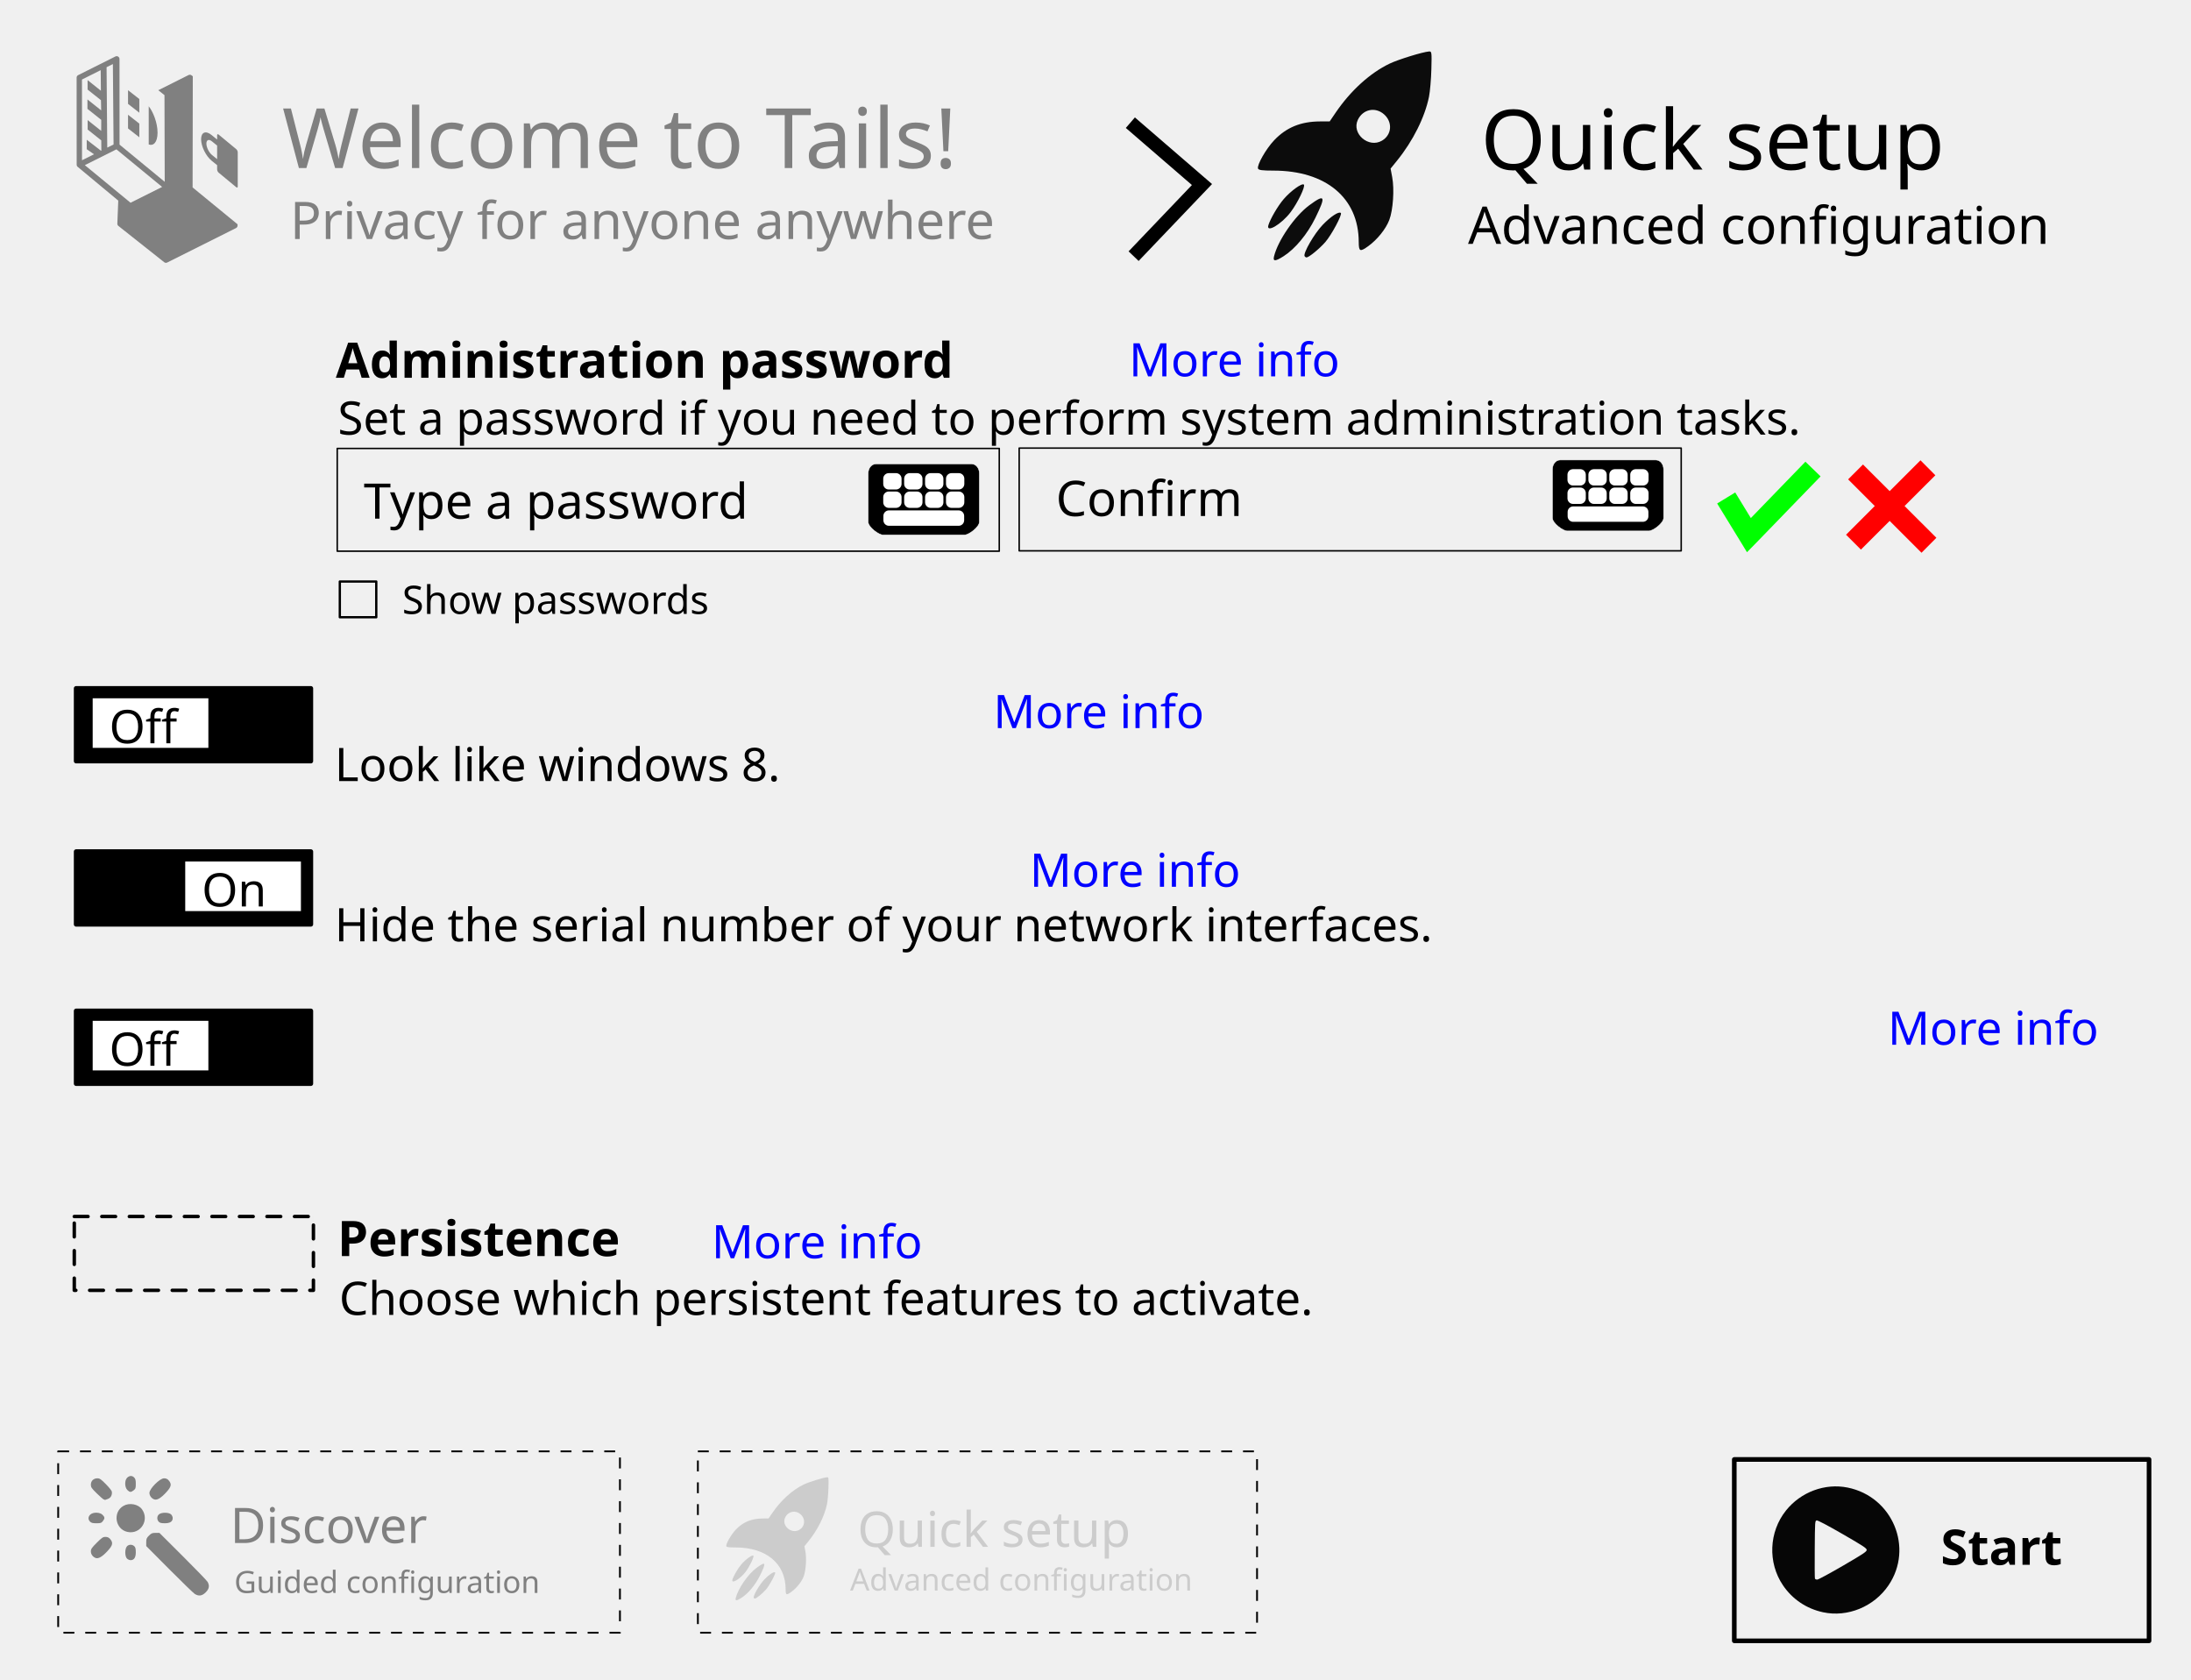
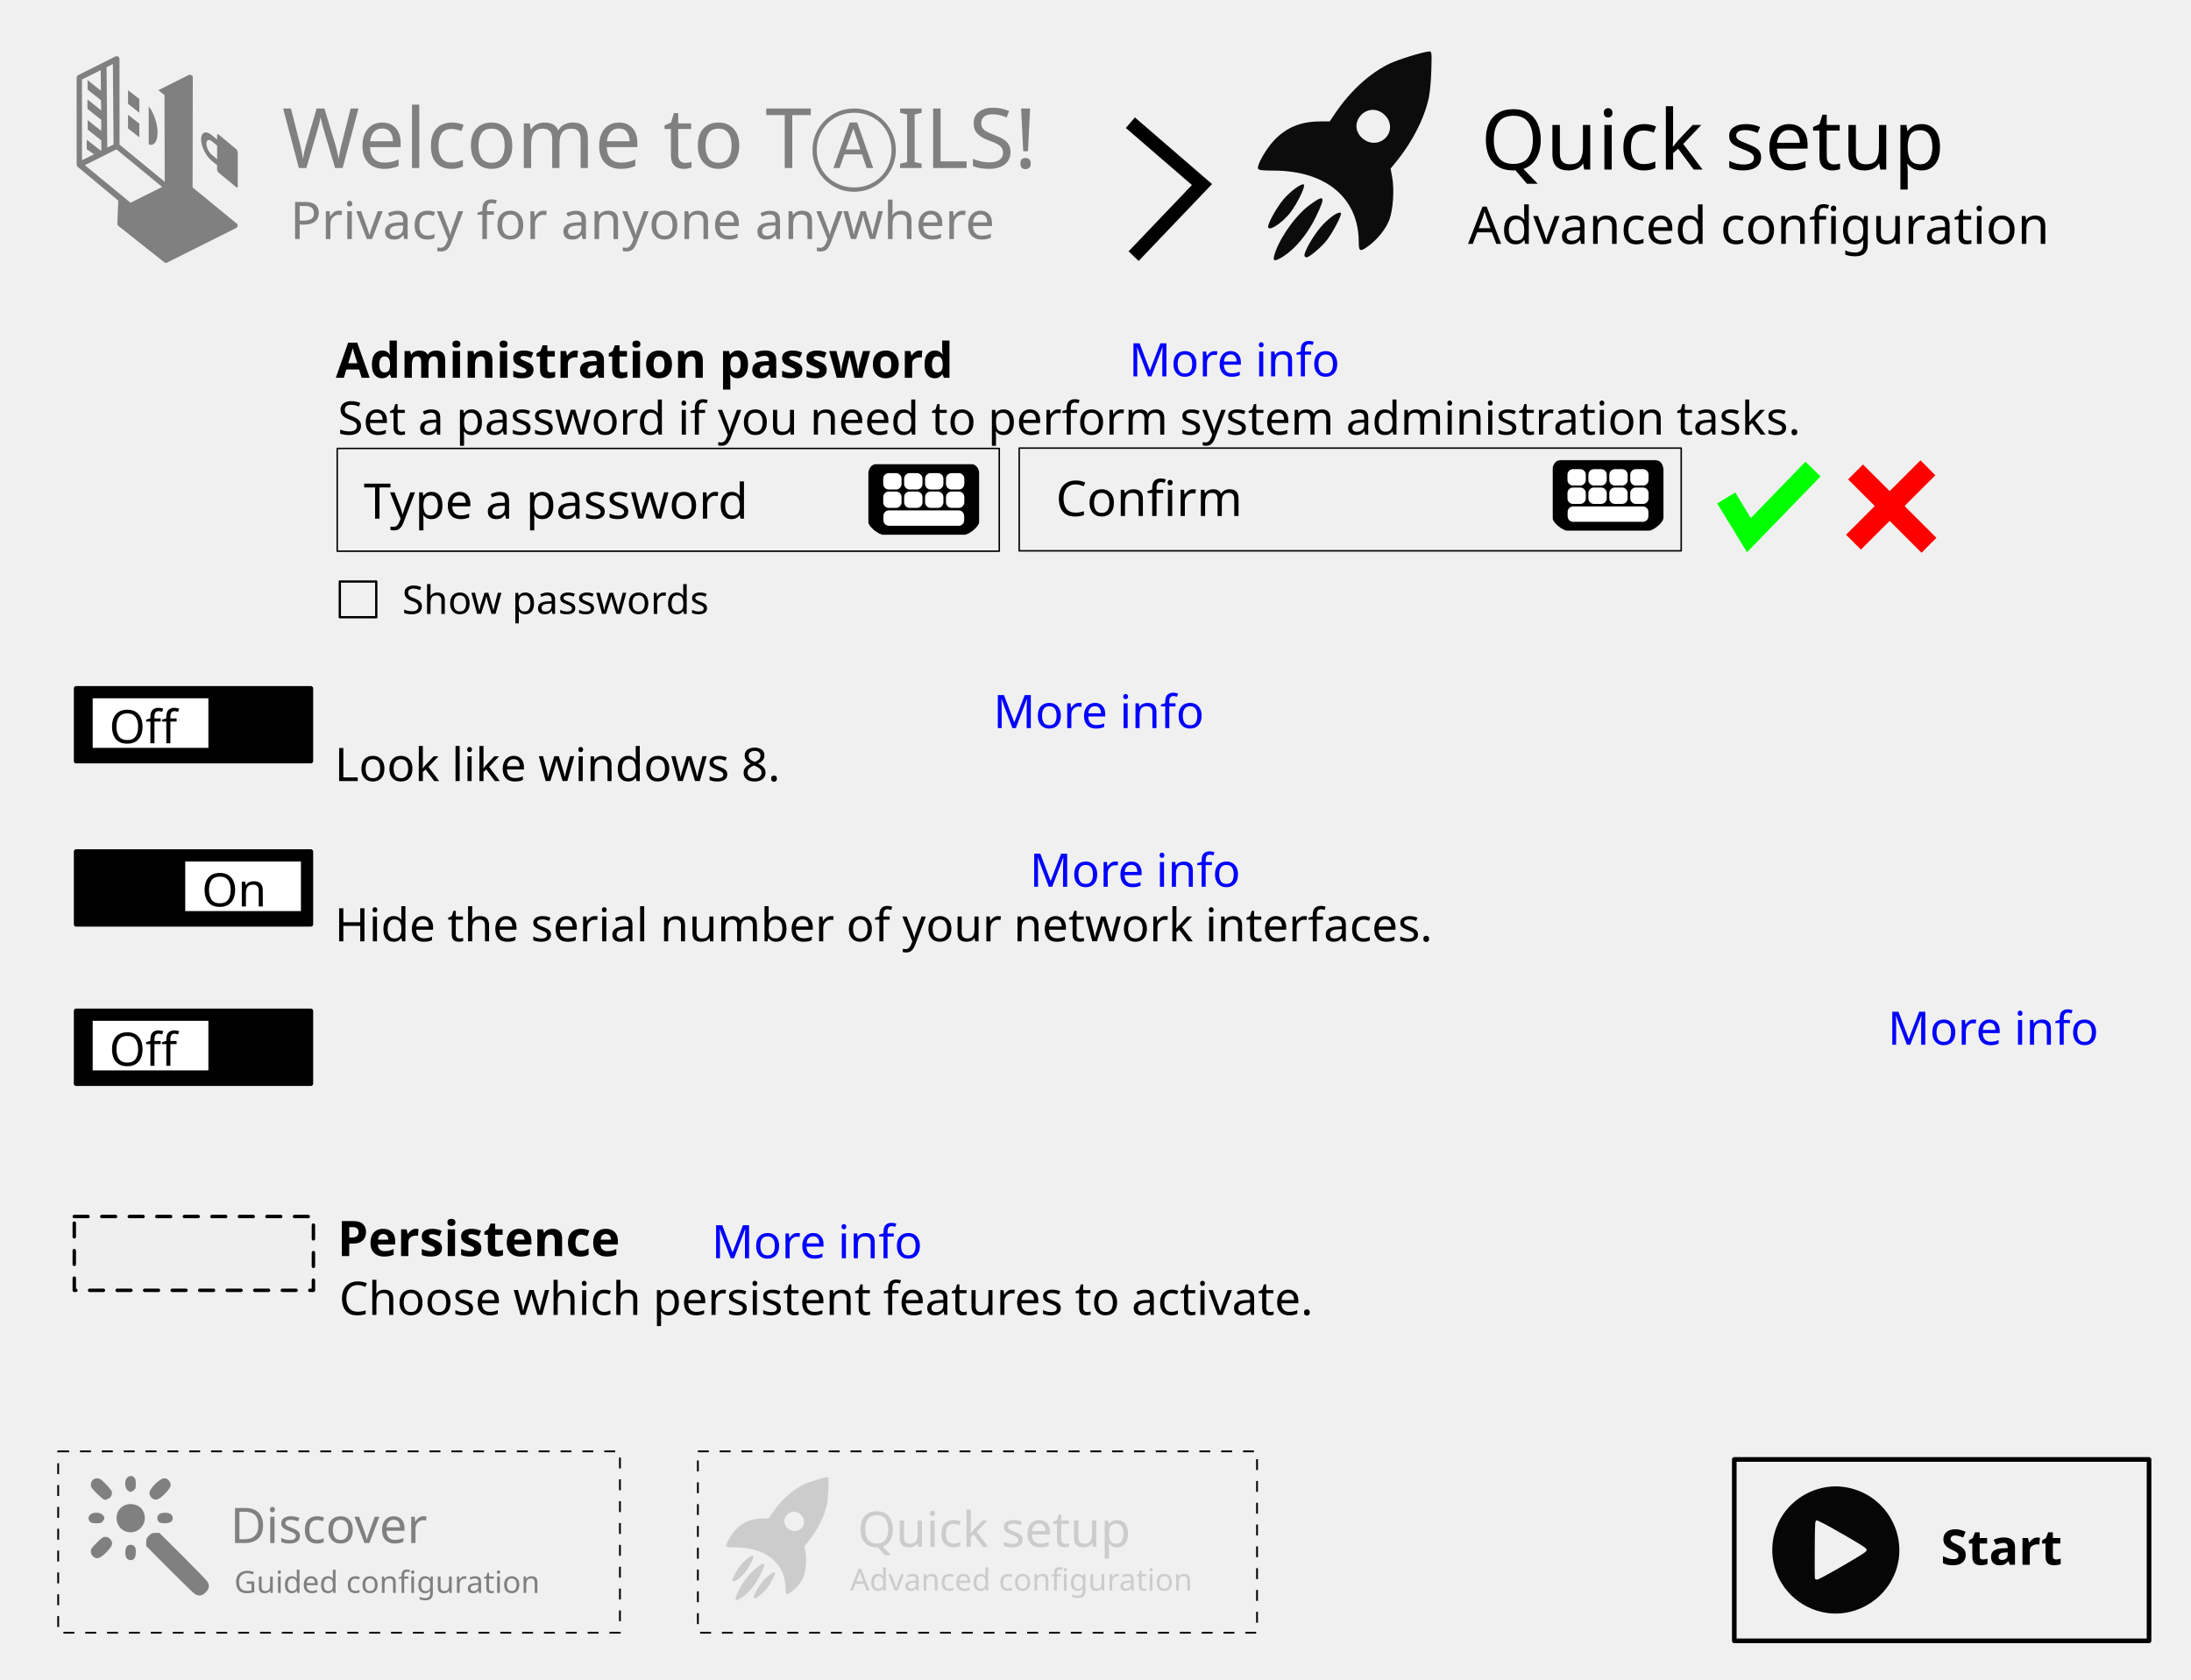
<svg xmlns="http://www.w3.org/2000/svg" version="1.2" width="473.452" height="363.02" id="svg2">
  <defs id="defs4" />
  <rect width="453.452" height="240.639" x="10" y="63.068" id="rect22803" style="fill:#f0f0f0;fill-opacity:1;stroke:none" />
  <flowRoot transform="translate(-18.04443,-38.71058)" id="flowRoot4207" xml:space="preserve" style="font-size:16px;font-style:normal;font-weight:normal;line-height:125%;letter-spacing:0px;word-spacing:0px;fill:#000000;fill-opacity:1;stroke:none;font-family:Sans">
    <flowRegion id="flowRegion4209">
      <rect width="738.571" height="75.714" x="-10" y="869.505" id="rect4211" />
    </flowRegion>
    <flowPara id="flowPara4213" />
  </flowRoot>
  <flowRoot transform="translate(-18.04443,-38.71058)" id="flowRoot5205" xml:space="preserve" style="font-size:10px;font-style:normal;font-weight:bold;line-height:125%;letter-spacing:0px;word-spacing:0px;fill:#000000;fill-opacity:1;stroke:none;font-family:Sans;-inkscape-font-specification:Sans Bold">
    <flowRegion id="flowRegion5207">
      <rect width="226.429" height="80" x="14.286" y="71.648" id="rect5209" />
    </flowRegion>
    <flowPara id="flowPara5211" />
  </flowRoot>
  <flowRoot transform="translate(-18.04443,-38.71058)" id="flowRoot5221" xml:space="preserve" style="font-size:10px;font-style:normal;font-weight:bold;line-height:125%;letter-spacing:0px;word-spacing:0px;fill:#000000;fill-opacity:1;stroke:none;font-family:Sans;-inkscape-font-specification:Sans Bold">
    <flowRegion id="flowRegion5223">
      <rect width="465" height="152.857" x="16.429" y="70.219" id="rect5225" />
    </flowRegion>
    <flowPara id="flowPara5227" />
  </flowRoot>
  <flowRoot transform="translate(-18.04443,-38.71058)" id="flowRoot5795" xml:space="preserve" style="font-size:10px;font-style:normal;font-weight:bold;line-height:125%;letter-spacing:0px;word-spacing:0px;fill:#000000;fill-opacity:1;stroke:none;font-family:Sans;-inkscape-font-specification:Sans Bold">
    <flowRegion id="flowRegion5797">
      <rect width="243.571" height="45.714" x="9.286" y="195.934" id="rect5799" />
    </flowRegion>
    <flowPara id="flowPara5801" />
  </flowRoot>
  <flowRoot transform="translate(-18.04443,-38.71058)" id="flowRoot5803" xml:space="preserve" style="font-size:10px;font-style:normal;font-weight:bold;line-height:125%;letter-spacing:0px;word-spacing:0px;fill:#000000;fill-opacity:1;stroke:none;font-family:Sans;-inkscape-font-specification:Sans Bold">
    <flowRegion id="flowRegion5805">
      <rect width="0" height="13.571" x="135" y="184.505" id="rect5807" />
    </flowRegion>
    <flowPara id="flowPara5809" />
  </flowRoot>
  <text x="72.567" y="81.637" id="text4203-4" xml:space="preserve" style="font-size:10.6px;font-style:normal;font-weight:bold;line-height:125%;letter-spacing:0px;word-spacing:0px;fill:#000000;fill-opacity:1;stroke:none;font-family:Sans;-inkscape-font-specification:Sans Bold">
    <tspan x="72.567" y="81.637" id="tspan4205-0">Administration password</tspan>
  </text>
  <flowRoot transform="matrix(0.6643311,0,0,0.6643311,47.52532,22.74638)" id="flowRoot3771-2" xml:space="preserve" style="font-size:16px;font-style:normal;font-variant:normal;font-weight:bold;font-stretch:normal;text-align:start;line-height:125%;letter-spacing:0px;word-spacing:0px;writing-mode:lr-tb;text-anchor:start;fill:#000000;fill-opacity:1;stroke:none;font-family:Sans;-inkscape-font-specification:Sans Bold">
    <flowRegion id="flowRegion3773-9">
      <rect width="726.264" height="85.807" x="35.355" y="289.697" id="rect3775-9" style="font-size:16px;font-style:normal;font-variant:normal;font-weight:bold;font-stretch:normal;text-align:start;line-height:125%;writing-mode:lr-tb;text-anchor:start;font-family:Sans;-inkscape-font-specification:Sans Bold" />
    </flowRegion>
    <flowPara id="flowPara3806-1">Specific Tor configuration</flowPara>
    <flowPara id="flowPara21825" />
  </flowRoot>
  <g transform="translate(-463.9595,84.1079)" id="g3106">
    <rect width="50.714" height="15.714" x="480.415" y="134.347" id="rect4544-2" style="fill:#000000;fill-opacity:1;stroke:#000000;stroke-width:1;stroke-linejoin:round;stroke-miterlimit:4;stroke-opacity:1;stroke-dasharray:none" />
    <rect width="25" height="10.714" x="483.987" y="136.49" id="rect4546-2" style="fill:#ffffff;fill-opacity:1;stroke:none" />
    <text x="487.558" y="146.205" id="text4548-9" xml:space="preserve" style="font-size:10px;font-style:normal;font-weight:normal;line-height:125%;letter-spacing:0px;word-spacing:0px;fill:#000000;fill-opacity:1;stroke:none;font-family:Sans">
      <tspan x="487.558" y="146.205" id="tspan4550-6">Off</tspan>
    </text>
  </g>
  <flowRoot transform="matrix(0.6643311,0,0,0.6643311,47.79758,-46.41117)" id="flowRoot3771-2-0" xml:space="preserve" style="font-size:16px;font-style:normal;font-variant:normal;font-weight:bold;font-stretch:normal;text-align:start;line-height:125%;letter-spacing:0px;word-spacing:0px;writing-mode:lr-tb;text-anchor:start;fill:#000000;fill-opacity:1;stroke:none;font-family:Sans;-inkscape-font-specification:Sans Bold">
    <flowRegion id="flowRegion3773-9-5">
      <rect width="332.202" height="21.148" x="35.355" y="289.697" id="rect3775-9-6" style="font-size:16px;font-style:normal;font-variant:normal;font-weight:bold;font-stretch:normal;text-align:start;line-height:125%;writing-mode:lr-tb;text-anchor:start;font-family:Sans;-inkscape-font-specification:Sans Bold" />
    </flowRegion>
    <flowPara id="flowPara3806-1-1">Windows camouflage</flowPara>
  </flowRoot>
  <g transform="translate(-18.3881,14.39362)" id="g3175">
    <rect width="50.714" height="15.714" x="34.844" y="169.633" id="rect4544-4" style="fill:#000000;fill-opacity:1;stroke:#000000;stroke-width:1;stroke-linejoin:round;stroke-miterlimit:4;stroke-opacity:1;stroke-dasharray:none" />
    <rect width="25" height="10.714" x="58.415" y="171.776" id="rect4546-64" style="fill:#ffffff;fill-opacity:1;stroke:none" />
    <text x="61.987" y="181.49" id="text4548-97" xml:space="preserve" style="font-size:10px;font-style:normal;font-weight:normal;line-height:125%;letter-spacing:0px;word-spacing:0px;fill:#000000;fill-opacity:1;stroke:none;font-family:Sans">
      <tspan x="61.987" y="181.49" id="tspan4550-4">On</tspan>
    </text>
  </g>
  <flowRoot transform="matrix(0.6643311,0,0,0.6643311,47.79758,-11.83974)" id="flowRoot3771-2-7" xml:space="preserve" style="font-size:16px;font-style:normal;font-variant:normal;font-weight:bold;font-stretch:normal;text-align:start;line-height:125%;letter-spacing:0px;word-spacing:0px;writing-mode:lr-tb;text-anchor:start;fill:#000000;fill-opacity:1;stroke:none;font-family:Sans;-inkscape-font-specification:Sans Bold">
    <flowRegion id="flowRegion3773-9-0">
      <rect width="332.202" height="21.148" x="35.355" y="289.697" id="rect3775-9-5" style="font-size:16px;font-style:normal;font-variant:normal;font-weight:bold;font-stretch:normal;text-align:start;line-height:125%;writing-mode:lr-tb;text-anchor:start;font-family:Sans;-inkscape-font-specification:Sans Bold" />
    </flowRegion>
    <flowPara id="flowPara3806-1-18">MAC address spoofing</flowPara>
  </flowRoot>
  <text x="243.956" y="81.327" id="text5723" xml:space="preserve" style="font-size:10px;font-style:normal;font-weight:normal;line-height:125%;letter-spacing:0px;word-spacing:0px;fill:#000000;fill-opacity:1;stroke:none;font-family:Sans;-inkscape-font-specification:Sans">
    <tspan x="243.956" y="81.327" id="tspan5725" style="fill:#0000ff">More info</tspan>
  </text>
  <text x="214.652" y="157.341" id="text5723-9" xml:space="preserve" style="font-size:10px;font-style:normal;font-weight:normal;line-height:125%;letter-spacing:0px;word-spacing:0px;fill:#000000;fill-opacity:1;stroke:none;font-family:Sans;-inkscape-font-specification:Sans">
    <tspan x="214.652" y="157.341" id="tspan5725-3" style="fill:#0000ff">More info</tspan>
  </text>
  <text x="222.51" y="191.627" id="text5723-0" xml:space="preserve" style="font-size:10px;font-style:normal;font-weight:normal;line-height:125%;letter-spacing:0px;word-spacing:0px;fill:#000000;fill-opacity:1;stroke:none;font-family:Sans;-inkscape-font-specification:Sans">
    <tspan x="222.51" y="191.627" id="tspan5725-1" style="fill:#0000ff">More info</tspan>
  </text>
  <text x="407.938" y="225.77" id="text5723-0-6" xml:space="preserve" style="font-size:10px;font-style:normal;font-weight:normal;line-height:125%;letter-spacing:0px;word-spacing:0px;fill:#000000;fill-opacity:1;stroke:none;font-family:Sans;-inkscape-font-specification:Sans">
    <tspan x="407.938" y="225.77" id="tspan5725-1-1" style="fill:#0000ff">More info</tspan>
  </text>
  <text x="72.923" y="271.428" id="text4203-4-3" xml:space="preserve" style="font-size:10.6px;font-style:normal;font-weight:bold;line-height:125%;letter-spacing:0px;word-spacing:0px;fill:#000000;fill-opacity:1;stroke:none;font-family:Sans;-inkscape-font-specification:Sans Bold">
    <tspan x="72.923" y="271.428" id="tspan4205-0-2">Persistence</tspan>
  </text>
  <text x="153.775" y="271.903" id="text5723-6" xml:space="preserve" style="font-size:10px;font-style:normal;font-weight:normal;line-height:125%;letter-spacing:0px;word-spacing:0px;fill:#000000;fill-opacity:1;stroke:none;font-family:Sans;-inkscape-font-specification:Sans">
    <tspan x="153.775" y="271.903" id="tspan5725-7" style="fill:#0000ff">More info</tspan>
  </text>
  <g transform="translate(-463.9595,14.40831)" id="g3106-0">
    <rect width="50.714" height="15.714" x="480.415" y="134.347" id="rect4544-2-5" style="fill:#000000;fill-opacity:1;stroke:#000000;stroke-width:1;stroke-linejoin:round;stroke-miterlimit:4;stroke-opacity:1;stroke-dasharray:none" />
    <rect width="25" height="10.714" x="483.987" y="136.49" id="rect4546-2-0" style="fill:#ffffff;fill-opacity:1;stroke:none" />
    <text x="487.558" y="146.205" id="text4548-9-49" xml:space="preserve" style="font-size:10px;font-style:normal;font-weight:normal;line-height:125%;letter-spacing:0px;word-spacing:0px;fill:#000000;fill-opacity:1;stroke:none;font-family:Sans">
      <tspan x="487.558" y="146.205" id="tspan4550-6-87">Off</tspan>
    </text>
  </g>
  <rect width="143.059" height="22.202" x="72.871" y="96.907" id="rect3779-4-3-6-2" style="fill:none;stroke:#000000;stroke-width:0.322;stroke-linejoin:round;stroke-miterlimit:4;stroke-opacity:1;stroke-dasharray:none" />
  <g transform="matrix(0.3885439,0,0,0.3885439,187.185,95.81489)" id="layer1-7-3">
    <path d="m 5.309,11.448 53.382,0 c 2.34,0 4.225,2.333 4.225,5.231 l 0,27.006 c 0,2.898 -5.884,7.231 -8.225,7.231 l -45.382,0 c -2.34,0 -8.225,-4.333 -8.225,-7.231 l 0,-27.006 c 0,-2.898 1.884,-5.231 4.225,-5.231 z" id="rect3600-8" style="fill:#000000;fill-opacity:1;fill-rule:nonzero;stroke:#ffffff;stroke-width:0.25;stroke-linecap:round;stroke-linejoin:round;stroke-miterlimit:4;stroke-opacity:1" />
    <g transform="translate(0.3636374,-0.3636359)" id="g3610-2" style="fill:#ffffff;fill-opacity:1;stroke:#ffffff;stroke-opacity:1">
      <g id="g3598-1" style="fill:#ffffff;fill-opacity:1;stroke:#ffffff;stroke-opacity:1">
        <rect width="8" height="6.909" rx="2" ry="2" x="10.182" y="18" id="rect3604-86" style="fill:#ffffff;fill-opacity:1;fill-rule:nonzero;stroke:#ffffff;stroke-width:2.195;stroke-linecap:round;stroke-linejoin:round;stroke-miterlimit:4;stroke-opacity:1;stroke-dasharray:none" />
        <rect width="8" height="6.909" rx="2" ry="2" x="21.818" y="18" id="rect3604-4-5" style="fill:#ffffff;fill-opacity:1;fill-rule:nonzero;stroke:#ffffff;stroke-width:2.195;stroke-linecap:round;stroke-linejoin:round;stroke-miterlimit:4;stroke-opacity:1;stroke-dasharray:none" />
        <rect width="8" height="6.909" rx="2" ry="2" x="33.455" y="18" id="rect3604-8-5" style="fill:#ffffff;fill-opacity:1;fill-rule:nonzero;stroke:#ffffff;stroke-width:2.195;stroke-linecap:round;stroke-linejoin:round;stroke-miterlimit:4;stroke-opacity:1;stroke-dasharray:none" />
        <rect width="8" height="6.909" rx="2" ry="2" x="45.091" y="18" id="rect3604-5-7" style="fill:#ffffff;fill-opacity:1;fill-rule:nonzero;stroke:#ffffff;stroke-width:2.195;stroke-linecap:round;stroke-linejoin:round;stroke-miterlimit:4;stroke-opacity:1;stroke-dasharray:none" />
      </g>
      <g transform="translate(0,-0.136363)" id="g3604-8" style="fill:#ffffff;fill-opacity:1;stroke:#ffffff;stroke-opacity:1">
        <rect width="8" height="6.909" rx="2" ry="2" x="10.182" y="28.364" id="rect3604-0-6" style="fill:#ffffff;fill-opacity:1;fill-rule:nonzero;stroke:#ffffff;stroke-width:2.195;stroke-linecap:round;stroke-linejoin:round;stroke-miterlimit:4;stroke-opacity:1;stroke-dasharray:none" />
        <rect width="8" height="6.909" rx="2" ry="2" x="21.818" y="28.364" id="rect3604-4-3-4" style="fill:#ffffff;fill-opacity:1;fill-rule:nonzero;stroke:#ffffff;stroke-width:2.195;stroke-linecap:round;stroke-linejoin:round;stroke-miterlimit:4;stroke-opacity:1;stroke-dasharray:none" />
        <rect width="8" height="6.909" rx="2" ry="2" x="33.455" y="28.364" id="rect3604-8-6-1" style="fill:#ffffff;fill-opacity:1;fill-rule:nonzero;stroke:#ffffff;stroke-width:2.195;stroke-linecap:round;stroke-linejoin:round;stroke-miterlimit:4;stroke-opacity:1;stroke-dasharray:none" />
        <rect width="8" height="6.909" rx="2" ry="2" x="45.091" y="28.364" id="rect3604-5-1-5" style="fill:#ffffff;fill-opacity:1;fill-rule:nonzero;stroke:#ffffff;stroke-width:2.195;stroke-linecap:round;stroke-linejoin:round;stroke-miterlimit:4;stroke-opacity:1;stroke-dasharray:none" />
      </g>
      <rect width="42.743" height="6.379" rx="1.967" ry="2.005" x="10.265" y="38.72" id="rect3677-5" style="fill:#ffffff;fill-opacity:1;fill-rule:nonzero;stroke:#ffffff;stroke-width:2.18;stroke-linecap:round;stroke-linejoin:round;stroke-miterlimit:4;stroke-opacity:1;stroke-dasharray:none" />
    </g>
  </g>
  <g id="g34825">
    <rect width="143.059" height="22.202" x="220.232" y="96.829" id="rect3779-4-3-6-2-0" style="fill:none;stroke:#000000;stroke-width:0.322;stroke-linejoin:round;stroke-miterlimit:4;stroke-opacity:1;stroke-dasharray:none" />
    <text x="228.163" y="111.505" id="text3836-4-4-8-2" xml:space="preserve" style="font-size:10.6px;font-style:normal;font-variant:normal;font-weight:normal;font-stretch:normal;text-align:start;line-height:125%;letter-spacing:0px;word-spacing:0px;writing-mode:lr-tb;text-anchor:start;fill:#000000;fill-opacity:1;stroke:none;font-family:Sans;-inkscape-font-specification:Sans">
      <tspan x="228.163" y="111.505" id="tspan3838-7-4-3-9">Confirm</tspan>
    </text>
    <g transform="matrix(0.3885439,0,0,0.3885439,335.0421,94.95775)" id="layer1-7-3-6">
      <path d="m 5.309,11.448 53.382,0 c 2.34,0 4.225,2.333 4.225,5.231 l 0,27.006 c 0,2.898 -5.884,7.231 -8.225,7.231 l -45.382,0 c -2.34,0 -8.225,-4.333 -8.225,-7.231 l 0,-27.006 c 0,-2.898 1.884,-5.231 4.225,-5.231 z" id="rect3600-8-5" style="fill:#000000;fill-opacity:1;fill-rule:nonzero;stroke:#ffffff;stroke-width:0.25;stroke-linecap:round;stroke-linejoin:round;stroke-miterlimit:4;stroke-opacity:1" />
      <g transform="translate(0.3636374,-0.3636359)" id="g3610-2-5" style="fill:#ffffff;fill-opacity:1;stroke:#ffffff;stroke-opacity:1">
        <g id="g3598-1-2" style="fill:#ffffff;fill-opacity:1;stroke:#ffffff;stroke-opacity:1">
          <rect width="8" height="6.909" rx="2" ry="2" x="10.182" y="18" id="rect3604-86-4" style="fill:#ffffff;fill-opacity:1;fill-rule:nonzero;stroke:#ffffff;stroke-width:2.195;stroke-linecap:round;stroke-linejoin:round;stroke-miterlimit:4;stroke-opacity:1;stroke-dasharray:none" />
          <rect width="8" height="6.909" rx="2" ry="2" x="21.818" y="18" id="rect3604-4-5-5" style="fill:#ffffff;fill-opacity:1;fill-rule:nonzero;stroke:#ffffff;stroke-width:2.195;stroke-linecap:round;stroke-linejoin:round;stroke-miterlimit:4;stroke-opacity:1;stroke-dasharray:none" />
          <rect width="8" height="6.909" rx="2" ry="2" x="33.455" y="18" id="rect3604-8-5-5" style="fill:#ffffff;fill-opacity:1;fill-rule:nonzero;stroke:#ffffff;stroke-width:2.195;stroke-linecap:round;stroke-linejoin:round;stroke-miterlimit:4;stroke-opacity:1;stroke-dasharray:none" />
          <rect width="8" height="6.909" rx="2" ry="2" x="45.091" y="18" id="rect3604-5-7-5" style="fill:#ffffff;fill-opacity:1;fill-rule:nonzero;stroke:#ffffff;stroke-width:2.195;stroke-linecap:round;stroke-linejoin:round;stroke-miterlimit:4;stroke-opacity:1;stroke-dasharray:none" />
        </g>
        <g transform="translate(0,-0.136363)" id="g3604-8-8" style="fill:#ffffff;fill-opacity:1;stroke:#ffffff;stroke-opacity:1">
          <rect width="8" height="6.909" rx="2" ry="2" x="10.182" y="28.364" id="rect3604-0-6-7" style="fill:#ffffff;fill-opacity:1;fill-rule:nonzero;stroke:#ffffff;stroke-width:2.195;stroke-linecap:round;stroke-linejoin:round;stroke-miterlimit:4;stroke-opacity:1;stroke-dasharray:none" />
          <rect width="8" height="6.909" rx="2" ry="2" x="21.818" y="28.364" id="rect3604-4-3-4-9" style="fill:#ffffff;fill-opacity:1;fill-rule:nonzero;stroke:#ffffff;stroke-width:2.195;stroke-linecap:round;stroke-linejoin:round;stroke-miterlimit:4;stroke-opacity:1;stroke-dasharray:none" />
          <rect width="8" height="6.909" rx="2" ry="2" x="33.455" y="28.364" id="rect3604-8-6-1-8" style="fill:#ffffff;fill-opacity:1;fill-rule:nonzero;stroke:#ffffff;stroke-width:2.195;stroke-linecap:round;stroke-linejoin:round;stroke-miterlimit:4;stroke-opacity:1;stroke-dasharray:none" />
          <rect width="8" height="6.909" rx="2" ry="2" x="45.091" y="28.364" id="rect3604-5-1-5-2" style="fill:#ffffff;fill-opacity:1;fill-rule:nonzero;stroke:#ffffff;stroke-width:2.195;stroke-linecap:round;stroke-linejoin:round;stroke-miterlimit:4;stroke-opacity:1;stroke-dasharray:none" />
        </g>
        <rect width="42.743" height="6.379" rx="1.967" ry="2.005" x="10.265" y="38.72" id="rect3677-5-2" style="fill:#ffffff;fill-opacity:1;fill-rule:nonzero;stroke:#ffffff;stroke-width:2.18;stroke-linecap:round;stroke-linejoin:round;stroke-miterlimit:4;stroke-opacity:1;stroke-dasharray:none" />
      </g>
    </g>
  </g>
  <rect width="89.624" height="39.191" x="374.762" y="315.383" id="rect3779-5-4-1" style="fill:none;stroke:#000000;stroke-width:1;stroke-linejoin:round;stroke-miterlimit:4;stroke-opacity:1;stroke-dasharray:none" />
  <text x="436.631" y="338.142" id="text3844-1" xml:space="preserve" style="font-size:10.6px;font-style:normal;font-variant:normal;font-weight:bold;font-stretch:normal;text-align:center;line-height:125%;letter-spacing:0px;word-spacing:0px;writing-mode:lr-tb;text-anchor:middle;fill:#000000;fill-opacity:1;stroke:none;font-family:Sans;-inkscape-font-specification:Sans Bold">
    <tspan x="436.631" y="338.142" id="tspan3846-4" style="font-size:10.6px;font-style:normal;font-variant:normal;font-weight:bold;font-stretch:normal;text-align:center;line-height:125%;writing-mode:lr-tb;text-anchor:middle;font-family:Sans;-inkscape-font-specification:Sans Bold">Start</tspan>
  </text>
  <g transform="matrix(0.7435044,0,0,0.7435044,-261.4427,217.6344)" id="g21732">
    <rect width="69.506" height="21.452" x="373.223" y="60.859" id="rect7125-7" style="fill:#000000;fill-opacity:0.004;stroke:#000000;stroke-width:1;stroke-linecap:round;stroke-linejoin:round;stroke-miterlimit:4;stroke-opacity:1;stroke-dasharray:4, 4;stroke-dashoffset:0" />
    <flowRoot transform="translate(565.1593,-223.171)" id="flowRoot7127-5" xml:space="preserve" style="font-size:12px;font-style:normal;font-variant:normal;font-weight:600;font-stretch:normal;text-align:start;line-height:125%;letter-spacing:0px;word-spacing:0px;writing-mode:lr-tb;text-anchor:start;fill:#000000;fill-opacity:1;stroke:none;font-family:Source Sans Pro;-inkscape-font-specification:Source Sans Pro Semi-Bold">
      <flowRegion id="flowRegion7129-2">
        <rect width="90.958" height="29.175" x="-183.633" y="286.605" id="rect7131-9" />
      </flowRegion>
      <flowPara id="flowPara7133-1">Configure</flowPara>
    </flowRoot>
  </g>
  <text x="86.905" y="132.665" id="text4540-5-1" xml:space="preserve" style="font-size:8.484px;font-style:normal;font-weight:normal;line-height:125%;letter-spacing:0px;word-spacing:0px;fill:#000000;fill-opacity:1;stroke:none;font-family:Sans">
    <tspan x="86.905" y="132.665" id="tspan4542-2-3">Show passwords</tspan>
  </text>
  <rect width="7.875" height="7.715" x="73.432" y="125.668" id="rect8465" style="fill:none;stroke:#000000;stroke-width:0.5;stroke-linecap:round;stroke-linejoin:round;stroke-miterlimit:4;stroke-opacity:1;stroke-dasharray:none;stroke-dashoffset:0" />
  <text x="78.587" y="112.068" id="text3836-4-4-8-2-6" xml:space="preserve" style="font-size:10.6px;font-style:normal;font-variant:normal;font-weight:normal;font-stretch:normal;text-align:start;line-height:125%;letter-spacing:0px;word-spacing:0px;writing-mode:lr-tb;text-anchor:start;fill:#000000;fill-opacity:1;stroke:none;font-family:Sans;-inkscape-font-specification:Sans">
    <tspan x="78.587" y="112.068" id="tspan3838-7-4-3-9-1">Type a password</tspan>
  </text>
  <text x="319.984" y="36.642" id="text3840-4" xml:space="preserve" style="font-size:17.998px;font-style:normal;font-variant:normal;font-weight:normal;font-stretch:normal;text-align:start;line-height:125%;letter-spacing:0px;word-spacing:0px;writing-mode:lr-tb;text-anchor:start;fill:#000000;fill-opacity:1;stroke:none;font-family:Sans;-inkscape-font-specification:Sans">
    <tspan x="319.984" y="36.642" id="tspan3842-3">Quick setup</tspan>
  </text>
  <text x="317.23" y="52.694" id="text20391-4" xml:space="preserve" style="font-size:11.224px;font-style:normal;font-variant:normal;font-weight:normal;font-stretch:normal;text-align:start;line-height:125%;letter-spacing:0px;word-spacing:0px;writing-mode:lr-tb;text-anchor:start;fill:#000000;fill-opacity:1;stroke:none;font-family:Sans;-inkscape-font-specification:Sans">
    <tspan x="317.23" y="52.694" id="tspan20393-7">Advanced configuration</tspan>
  </text>
  <path d="m 275.305,55.396 c 0.846,-3.444 4.5,-8.736 7.623,-11.04 3.42,-2.523 3.648,-2.041 1.298,2.748 -1.712,3.49 -4.346,6.664 -6.858,8.266 -1.807,1.152 -2.341,1.158 -2.063,0.026 z m 6.609,-0.031 c -0.379,-0.613 2.072,-4.863 3.903,-6.771 1.766,-1.84 3.512,-2.98 3.928,-2.565 0.34,0.34 -2.04,4.783 -3.373,6.297 -1.296,1.472 -3.539,3.304 -4.046,3.304 -0.136,0 -0.321,-0.12 -0.412,-0.266 z m 11.694,-3.096 c -0.025,-9.503 -7.088,-15.402 -18.443,-15.402 -2.407,0 -3.19,-0.103 -3.318,-0.437 -0.285,-0.744 1.736,-4.285 3.504,-6.139 2.634,-2.761 5.743,-4.035 9.885,-4.05 l 2.099,-0.009 1.26,-1.856 c 3.244,-4.777 7.464,-8.612 11.704,-10.635 1.86,-0.888 7.042,-2.488 8.481,-2.619 0.6,-0.055 0.621,0.102 0.523,3.852 -0.056,2.15 -0.288,4.826 -0.515,5.947 -0.894,4.411 -3.461,9.544 -6.888,13.773 l -1.408,1.738 0.348,1.859 c 0.494,2.639 0.189,7.098 -0.633,9.254 -0.732,1.922 -2.583,4.228 -4.52,5.631 -1.814,1.314 -2.073,1.201 -2.078,-0.908 z m 5.033,-21.878 c 2.13,-1.258 2.335,-4.019 0.424,-5.697 -1.887,-1.657 -4.563,-1.088 -5.649,1.201 -1.415,2.982 2.332,6.206 5.226,4.496 z M 274.081,48.672 c 0.422,-1.393 2.05,-4.173 3.301,-5.633 1.525,-1.781 3.973,-3.544 4.37,-3.147 0.377,0.377 -1.321,3.912 -2.858,5.949 -1.979,2.624 -5.35,4.607 -4.813,2.831 z" id="path21112" style="fill:#0c0c0c" />
  <text x="60.962" y="36.301" id="text3840-4-10" xml:space="preserve" style="font-size:17.998px;font-style:normal;font-variant:normal;font-weight:normal;font-stretch:normal;text-align:start;line-height:125%;letter-spacing:0px;word-spacing:0px;writing-mode:lr-tb;text-anchor:start;fill:#808080;fill-opacity:1;stroke:none;font-family:Sans;-inkscape-font-specification:Sans">
-     <tspan x="60.962" y="36.301" id="tspan3842-3-5" style="fill:#808080">Welcome to Tails!</tspan>
+     <tspan x="60.962" y="36.301" id="tspan3842-3-5" style="fill:#808080">Welcome to TⒶILS!</tspan>
  </text>
  <text x="62.669" y="51.659" id="text20391-4-7" xml:space="preserve" style="font-size:11.224px;font-style:normal;font-variant:normal;font-weight:normal;font-stretch:normal;text-align:start;line-height:125%;letter-spacing:0px;word-spacing:0px;writing-mode:lr-tb;text-anchor:start;fill:#808080;fill-opacity:1;stroke:none;font-family:Sans;-inkscape-font-specification:Sans">
    <tspan x="62.669" y="51.659" id="tspan20393-7-7" style="fill:#808080">Privacy for anyone anywhere</tspan>
  </text>
  <path d="m 244.258,26.513 15.476,13.366 -14.773,15.476" id="path22225" style="fill:none;stroke:#000000;stroke-width:3;stroke-linecap:butt;stroke-linejoin:miter;stroke-miterlimit:4;stroke-opacity:1;stroke-dasharray:none" />
  <rect width="121.391" height="39.191" x="12.572" y="313.632" id="rect3779-4-3" style="fill:none;stroke:#000000;stroke-width:0.393;stroke-linejoin:round;stroke-miterlimit:4;stroke-opacity:1;stroke-dasharray:2.36, 2.36;stroke-dashoffset:0" />
  <rect width="120.83" height="39.191" x="150.804" y="313.632" id="rect3779-8-4-3" style="fill:none;stroke:#000000;stroke-width:0.393;stroke-linejoin:round;stroke-miterlimit:4;stroke-opacity:1;stroke-dasharray:2.356, 2.356;stroke-dashoffset:0" />
  <text x="49.754" y="333.439" id="text3836-4" xml:space="preserve" style="font-size:10.6px;font-style:normal;font-variant:normal;font-weight:normal;font-stretch:normal;text-align:start;line-height:125%;letter-spacing:0px;word-spacing:0px;writing-mode:lr-tb;text-anchor:start;fill:#808080;fill-opacity:1;stroke:none;font-family:Sans;-inkscape-font-specification:Sans">
    <tspan x="49.754" y="333.439" id="tspan3838-7" style="fill:#808080">Discover</tspan>
  </text>
  <text x="185.305" y="334.266" id="text3840-4-2" xml:space="preserve" style="font-size:10.6px;font-style:normal;font-variant:normal;font-weight:normal;font-stretch:normal;text-align:start;line-height:125%;letter-spacing:0px;word-spacing:0px;writing-mode:lr-tb;text-anchor:start;fill:#cccccc;fill-opacity:1;stroke:none;font-family:Sans;-inkscape-font-specification:Sans">
    <tspan x="185.305" y="334.266" id="tspan3842-3-8" style="fill:#cccccc">Quick setup</tspan>
  </text>
  <text x="50.613" y="344.225" id="text20391" xml:space="preserve" style="font-size:6.61px;font-style:normal;font-variant:normal;font-weight:normal;font-stretch:normal;text-align:start;line-height:125%;letter-spacing:0px;word-spacing:0px;writing-mode:lr-tb;text-anchor:start;fill:#808080;fill-opacity:1;stroke:none;font-family:Sans;-inkscape-font-specification:Sans">
    <tspan x="50.613" y="344.225" id="tspan20393" style="fill:#808080">Guided configuration</tspan>
  </text>
  <text x="183.683" y="343.72" id="text20391-4-9" xml:space="preserve" style="font-size:6.61px;font-style:normal;font-variant:normal;font-weight:normal;font-stretch:normal;text-align:start;line-height:125%;letter-spacing:0px;word-spacing:0px;writing-mode:lr-tb;text-anchor:start;fill:#cccccc;fill-opacity:1;stroke:none;font-family:Sans;-inkscape-font-specification:Sans">
    <tspan x="183.683" y="343.72" id="tspan20393-7-70" style="fill:#cccccc">Advanced configuration</tspan>
  </text>
  <path d="m 158.991,345.311 c 0.498,-2.028 2.651,-5.145 4.49,-6.502 2.014,-1.486 2.148,-1.202 0.765,1.619 -1.008,2.056 -2.559,3.925 -4.039,4.868 -1.064,0.678 -1.379,0.682 -1.215,0.015 z m 3.893,-0.018 c -0.223,-0.361 1.22,-2.864 2.299,-3.988 1.04,-1.083 2.069,-1.755 2.313,-1.51 0.2,0.2 -1.202,2.817 -1.987,3.709 -0.763,0.867 -2.084,1.946 -2.383,1.946 -0.08,0 -0.189,-0.07 -0.242,-0.156 z m 6.887,-1.824 c -0.014,-5.597 -4.174,-9.071 -10.862,-9.071 -1.418,0 -1.879,-0.061 -1.954,-0.257 -0.168,-0.438 1.022,-2.524 2.064,-3.615 1.551,-1.626 3.382,-2.376 5.822,-2.385 l 1.236,-0.005 0.742,-1.093 c 1.911,-2.814 4.396,-5.072 6.893,-6.264 1.096,-0.523 4.148,-1.465 4.995,-1.543 0.353,-0.032 0.366,0.06 0.308,2.269 -0.033,1.266 -0.17,2.842 -0.303,3.503 -0.527,2.598 -2.039,5.621 -4.057,8.112 l -0.829,1.023 0.205,1.095 c 0.291,1.554 0.111,4.18 -0.373,5.45 -0.431,1.132 -1.521,2.49 -2.662,3.316 -1.068,0.774 -1.221,0.707 -1.224,-0.535 z m 2.964,-12.885 c 1.254,-0.741 1.375,-2.367 0.25,-3.355 -1.111,-0.976 -2.688,-0.641 -3.327,0.707 -0.833,1.756 1.374,3.655 3.078,2.648 z m -14.465,10.767 c 0.248,-0.821 1.207,-2.458 1.944,-3.318 0.898,-1.049 2.34,-2.087 2.574,-1.854 0.222,0.222 -0.778,2.304 -1.683,3.504 -1.166,1.546 -3.151,2.714 -2.834,1.668 z" id="path21112-0" style="fill:#cccccc" />
  <path d="m 42.09,344.448 c -0.286,-0.18 -2.764,-2.582 -5.506,-5.338 l -4.985,-5.011 0,-0.834 c 0,-0.717 0.083,-0.917 0.59,-1.424 0.507,-0.507 0.706,-0.59 1.424,-0.59 l 0.834,0 5.091,5.072 c 2.8,2.79 5.203,5.283 5.339,5.54 0.443,0.838 0.318,1.497 -0.426,2.24 -0.778,0.778 -1.505,0.884 -2.361,0.345 z m -14.653,-7.648 c -0.467,-0.467 -0.487,-2.042 -0.033,-2.604 0.381,-0.471 1.126,-0.508 1.599,-0.079 0.265,0.24 0.341,0.535 0.341,1.322 0,1.146 -0.371,1.707 -1.127,1.707 -0.238,0 -0.59,-0.156 -0.78,-0.347 z m -6.763,-0.124 c -0.603,-0.216 -1.04,-0.809 -1.04,-1.411 0,-0.523 0.176,-0.783 1.27,-1.877 1.094,-1.094 1.354,-1.27 1.877,-1.27 0.41,0 0.721,0.127 0.959,0.39 0.761,0.845 0.656,1.409 -0.492,2.654 -1.14,1.237 -1.975,1.728 -2.573,1.513 z m 6.875,-5.631 c -2.685,-0.573 -3.241,-4.3 -0.842,-5.648 1.292,-0.726 3.189,-0.356 3.988,0.778 1.659,2.355 -0.35,5.466 -3.145,4.87 z m -8.089,-2.221 c -0.46,-0.46 -0.439,-1.067 0.055,-1.53 0.598,-0.561 2.058,-0.535 2.641,0.049 0.519,0.519 0.532,0.78 0.066,1.372 -0.316,0.402 -0.483,0.457 -1.387,0.457 -0.797,0 -1.106,-0.078 -1.375,-0.347 z m 14.831,0.005 c -0.429,-0.474 -0.392,-1.218 0.079,-1.599 0.561,-0.454 2.136,-0.434 2.604,0.033 0.191,0.191 0.347,0.542 0.347,0.78 0,0.756 -0.562,1.127 -1.707,1.127 -0.788,0 -1.082,-0.076 -1.322,-0.341 z m -11.883,-4.808 c -0.143,-0.051 -0.826,-0.648 -1.517,-1.326 -1.1,-1.078 -1.257,-1.311 -1.257,-1.857 0,-0.813 0.576,-1.378 1.403,-1.378 0.515,0 0.775,0.178 1.84,1.257 0.682,0.691 1.261,1.413 1.288,1.604 0.103,0.734 -0.195,1.318 -0.803,1.572 -0.327,0.137 -0.617,0.243 -0.644,0.235 -0.027,-0.008 -0.166,-0.056 -0.309,-0.107 z m 10.924,-0.004 c -0.603,-0.216 -1.04,-0.809 -1.04,-1.411 0,-0.902 2.245,-3.147 3.147,-3.147 0.41,0 0.721,0.127 0.959,0.39 0.761,0.845 0.656,1.409 -0.492,2.654 -1.14,1.237 -1.975,1.728 -2.573,1.513 z m -5.817,-2.035 c -0.601,-0.601 -0.615,-2.111 -0.024,-2.665 0.501,-0.47 1.055,-0.481 1.506,-0.03 0.269,0.269 0.347,0.578 0.347,1.375 0,0.904 -0.055,1.071 -0.457,1.387 -0.592,0.466 -0.852,0.453 -1.372,-0.066 z" id="path21150" style="fill:#808080" />
  <g transform="matrix(0.444445,0,0,0.444445,12.11133,7.69393)" id="g5374" style="fill:#808080;fill-opacity:1">
    <path d="m 88.342,56.73 0,16.663 c 0,0.51 -0.341,0.644 -0.761,0.297 L 79.077,66.649 C 78.658,66.302 78.317,65.609 78.317,65.099 l 0,-2.098 -2.658,-2.161 c -2.85,-2.317 -5.132,-7.022 -5.132,-10.465 0,-3.442 2.298,-4.339 5.132,-2.003 l 2.658,2.161 0,-2.098 c 0,-0.51 0.341,-0.644 0.76,-0.297 l 8.504,7.04 c 0.421,0.346 0.761,1.041 0.761,1.551 z M 75.811,51.432 c -1.5,-1.237 -2.716,-0.762 -2.716,1.06 0,1.822 1.216,4.302 2.716,5.539 l 2.506,2.036 0,-6.599 -2.506,-2.036 z" id="path5189-4" style="fill:#808080;fill-opacity:1" />
    <g transform="matrix(0.4641031,0.9267926,-0.9267926,0.4641031,77.25838,-14.89278)" id="g3500" style="fill:#808080;fill-opacity:1">
      <path d="M 97.976,37.8 C 97.972,37.779 97.968,37.758 97.963,37.737 97.947,37.669 97.927,37.602 97.901,37.538 97.898,37.53 97.896,37.522 97.893,37.515 97.863,37.446 97.826,37.38 97.786,37.317 97.775,37.299 97.762,37.283 97.75,37.266 97.715,37.216 97.676,37.169 97.634,37.125 97.623,37.113 97.613,37.101 97.601,37.089 97.548,37.037 97.49,36.989 97.428,36.946 97.413,36.935 97.396,36.927 97.38,36.917 97.349,36.898 97.32,36.877 97.288,36.86 L 96.743,36.576 71.837,47.696 25.252,24.269 l -0.666,0.33 c -0.006,0.003 -0.01,0.007 -0.016,0.01 -0.047,0.024 -0.09,0.055 -0.134,0.084 -0.029,0.019 -0.06,0.036 -0.087,0.057 -0.034,0.027 -0.063,0.059 -0.094,0.09 -0.031,0.03 -0.065,0.059 -0.093,0.092 -0.022,0.026 -0.039,0.056 -0.06,0.084 -0.031,0.043 -0.063,0.086 -0.088,0.132 -0.003,0.005 -0.007,0.01 -0.01,0.015 -0.015,0.028 -0.022,0.057 -0.035,0.085 -0.02,0.046 -0.041,0.09 -0.056,0.138 -0.013,0.041 -0.02,0.082 -0.029,0.123 -0.009,0.043 -0.019,0.085 -0.024,0.128 -0.005,0.043 -0.004,0.085 -0.005,0.127 -0.001,0.044 -0.003,0.087 0.001,0.13 0.002,0.023 0.005,0.046 0.009,0.069 -0.006,0.051 -0.015,0.1 -0.015,0.152 L 23.854,41.674 27.217,40.107 63.622,58.211 38.538,69.347 l -18.939,-9.469 L 2.609,51.385 c -0.012,-0.006 -0.025,-0.009 -0.038,-0.014 -0.042,-0.02 -0.086,-0.035 -0.131,-0.05 -0.04,-0.014 -0.08,-0.028 -0.121,-0.038 -0.038,-0.009 -0.078,-0.014 -0.117,-0.019 -0.049,-0.007 -0.098,-0.014 -0.148,-0.015 -0.013,0 -0.024,-0.004 -0.037,-0.004 -0.025,0 -0.049,0.006 -0.074,0.007 -0.05,0.004 -0.099,0.007 -0.148,0.016 -0.04,0.007 -0.079,0.017 -0.118,0.027 -0.043,0.011 -0.085,0.024 -0.127,0.039 -0.039,0.015 -0.077,0.032 -0.114,0.051 -0.039,0.019 -0.077,0.039 -0.115,0.062 -0.035,0.022 -0.068,0.045 -0.1,0.07 -0.035,0.027 -0.07,0.054 -0.103,0.085 -0.031,0.029 -0.059,0.059 -0.087,0.09 -0.028,0.032 -0.056,0.064 -0.082,0.099 -0.028,0.038 -0.052,0.079 -0.076,0.12 -0.013,0.023 -0.03,0.042 -0.042,0.066 -0.006,0.012 -0.008,0.025 -0.014,0.037 -0.02,0.043 -0.036,0.089 -0.051,0.135 -0.013,0.039 -0.027,0.078 -0.036,0.117 -0.009,0.04 -0.014,0.081 -0.02,0.122 -0.007,0.048 -0.013,0.095 -0.014,0.142 0.001,0.014 -0.003,0.026 -0.003,0.039 l 0,19.531 c 0,0.026 0.006,0.051 0.008,0.077 0.003,0.048 0.006,0.096 0.014,0.143 0.007,0.042 0.017,0.082 0.028,0.122 0.011,0.042 0.023,0.083 0.038,0.123 0.015,0.04 0.033,0.079 0.052,0.117 0.019,0.038 0.038,0.076 0.061,0.112 0.022,0.035 0.046,0.069 0.071,0.102 0.027,0.035 0.054,0.069 0.084,0.102 0.028,0.031 0.059,0.059 0.09,0.087 0.032,0.029 0.064,0.056 0.1,0.082 0.038,0.027 0.077,0.051 0.118,0.075 0.023,0.014 0.043,0.031 0.068,0.043 L 37.946,91.543 c 0.007,0.004 0.015,0.004 0.022,0.008 0.017,0.008 0.032,0.017 0.049,0.025 0.01,0.004 0.02,0.007 0.03,0.011 0.056,0.022 0.113,0.041 0.171,0.055 0.012,0.003 0.024,0.006 0.036,0.009 0.016,0.003 0.032,0.005 0.048,0.008 0.077,0.014 0.154,0.024 0.232,0.024 0.001,0 0.002,0 0.003,0 l 0.001,0 10e-4,0 c 10e-4,0 0.002,0 0.003,0 0.078,0 0.156,-0.01 0.232,-0.024 0.016,-0.003 0.032,-0.005 0.048,-0.008 0.012,-0.003 0.024,-0.006 0.036,-0.009 0.058,-0.014 0.115,-0.033 0.17,-0.055 0.01,-0.004 0.021,-0.007 0.031,-0.011 0.017,-0.007 0.032,-0.017 0.049,-0.024 0.007,-0.003 0.015,-0.004 0.022,-0.008 L 61.746,81.642 l 9.462,5.221 c 0.018,0.01 0.037,0.017 0.056,0.026 0.019,0.01 0.038,0.02 0.058,0.029 0.008,0.003 0.016,0.007 0.024,0.01 0.031,0.013 0.063,0.023 0.095,0.033 0.019,0.006 0.038,0.013 0.058,0.019 0.021,0.006 0.043,0.011 0.064,0.015 0.015,0.003 0.029,0.006 0.044,0.008 0.007,0.001 0.015,0.003 0.022,0.004 0.014,0.002 0.028,0.006 0.042,0.008 0.059,0.008 0.117,0.013 0.176,0.013 l 0.001,0 0.001,0 c 10e-4,0 0.002,0 0.003,0 0.078,0 0.155,-0.01 0.232,-0.024 0.013,-0.002 0.026,-0.003 0.039,-0.006 0.01,-0.002 0.019,-0.006 0.029,-0.008 0.07,-0.017 0.14,-0.037 0.207,-0.065 0.007,-0.003 0.014,-0.007 0.021,-0.01 0.004,-0.002 0.008,-0.004 0.012,-0.006 0.006,-0.003 0.012,-0.003 0.018,-0.006 L 97.238,75.317 C 97.703,75.098 98,74.631 98,74.117 L 98,38.034 C 98,38.028 97.998,38.023 97.998,38.017 97.997,37.943 97.989,37.871 97.976,37.8 z m -60.762,40.617 -7.614,3.666 3.972,1.986 3.641,-1.986 0,6.29 -33.872,-16.935 0,-9.829 8.678,4.241 -7.257,3.35 3.972,1.986 7.269,-3.378 4.313,2.051 -7.487,3.456 3.972,1.986 7.503,-3.482 4.621,2.344 -7.381,3.407 3.972,1.986 7.395,-3.434 4.303,2.111 z M 65.228,76.939 39.862,88.216 l 0,-16.57 L 65.228,60.37 z M 3.341,58.528 l 0,-3.31 33.873,16.603 0,3.31 z" id="path3502" style="fill:#808080;fill-opacity:1" />
    </g>
    <polygon points="39.407,53.262 45.366,56.241 39.076,59.22 33.117,56.241 " transform="matrix(0.4477591,0.8941543,-0.8941543,0.4477591,70.46318,-16.30443)" id="polygon3506" style="fill:#808080;fill-opacity:1" />
    <polygon points="22.855,50.613 29.145,47.634 35.103,50.613 28.814,53.593 " transform="matrix(0.4477591,0.8941543,-0.8941543,0.4477591,70.02568,-16.55443)" id="polygon3508" style="fill:#808080;fill-opacity:1" />
    <g transform="matrix(0,-0.2492475,0.1954769,0.1611418,71.00598,62.19297)" id="Captions" style="fill:#808080;fill-opacity:1" />
    <g transform="translate(122.1099,-55.11117)" id="Captions-7" style="fill:#808080;fill-opacity:1" />
    <path d="m 45.058,34.348 c 2.124,2.704 4.295,7.985 4.295,12.866 0,4.878 -2.171,6.542 -4.295,5.704 0,-1.998 0,-16.795 0,-18.57 z" id="path4818-2-4-3" style="fill:#808080;fill-opacity:1" />
    <g transform="translate(74.9363,109.7222)" id="Your_Icon" style="fill:#808080;fill-opacity:1" />
  </g>
  <text x="72.317" y="168.787" id="text4540-3" xml:space="preserve" style="font-size:10px;font-style:normal;font-weight:normal;line-height:125%;letter-spacing:0px;word-spacing:0px;fill:#000000;fill-opacity:1;stroke:none;font-family:Sans">
    <tspan x="72.317" y="168.787" id="tspan4542-0">Look like windows 8.</tspan>
  </text>
  <text x="72.317" y="203.418" id="text4540-0" xml:space="preserve" style="font-size:10px;font-style:normal;font-weight:normal;line-height:125%;letter-spacing:0px;word-spacing:0px;fill:#000000;fill-opacity:1;stroke:none;font-family:Sans">
    <tspan x="72.317" y="203.418" id="tspan4542-2">Hide the serial number of your network interfaces.</tspan>
  </text>
  <text x="72.996" y="93.922" id="text4540-0-9-7" xml:space="preserve" style="font-size:10px;font-style:normal;font-weight:normal;line-height:125%;letter-spacing:0px;word-spacing:0px;fill:#000000;fill-opacity:1;stroke:none;font-family:Sans">
    <tspan x="72.996" y="93.922" id="tspan6050">Set a password if you need to perform system administration tasks.</tspan>
  </text>
  <text x="73.287" y="284.146" id="text4540-0-9-8" xml:space="preserve" style="font-size:10px;font-style:normal;font-weight:normal;line-height:125%;letter-spacing:0px;word-spacing:0px;fill:#000000;fill-opacity:1;stroke:none;font-family:Sans">
    <tspan x="73.287" y="284.146" id="tspan5909-2">Choose which persistent features to activate.</tspan>
  </text>
  <path d="m 390.131,99.774 -11.793,12.179 -3.375,-5.531 -3.904,2.379 4.921,8.031 1.525,2.501 2.054,-2.094 13.847,-14.294 -3.274,-3.172 z" id="path31139" style="font-size:medium;font-style:normal;font-variant:normal;font-weight:normal;font-stretch:normal;text-indent:0;text-align:start;text-decoration:none;line-height:normal;letter-spacing:normal;word-spacing:normal;text-transform:none;direction:ltr;block-progression:tb;writing-mode:lr-tb;text-anchor:start;baseline-shift:baseline;color:#000000;fill:#00ff00;fill-opacity:1;stroke:none;stroke-width:7;marker:none;visibility:visible;display:inline;overflow:visible;enable-background:accumulate;font-family:Sans;-inkscape-font-specification:Sans" />
  <path d="m 414.996,99.471 -16.083,16.083 3.213,3.213 16.083,-16.063 -3.213,-3.233 z m -12.424,0.903 -3.213,3.213 15.86,15.86 3.213,-3.233 -15.86,-15.839 z" id="path31653" style="font-size:medium;font-style:normal;font-variant:normal;font-weight:normal;font-stretch:normal;text-indent:0;text-align:start;text-decoration:none;line-height:normal;letter-spacing:normal;word-spacing:normal;text-transform:none;direction:ltr;block-progression:tb;writing-mode:lr-tb;text-anchor:start;baseline-shift:baseline;color:#000000;fill:#ff0000;fill-opacity:1;stroke:none;stroke-width:7;marker:none;visibility:visible;display:inline;overflow:visible;enable-background:accumulate;font-family:Sans;-inkscape-font-specification:Sans" />
  <flowRoot transform="translate(74.58263,-154.4926)" id="flowRoot34794" xml:space="preserve" style="font-size:10px;font-style:normal;font-variant:normal;font-weight:normal;font-stretch:normal;text-align:start;line-height:125%;letter-spacing:0px;word-spacing:0px;writing-mode:lr-tb;text-anchor:start;fill:#000000;fill-opacity:1;stroke:none;font-family:Sans;-inkscape-font-specification:Sans">
    <flowRegion id="flowRegion34796">
      <rect width="385.09" height="32.725" x="-3.044" y="383.568" id="rect34798" style="font-size:10px;font-style:normal;font-variant:normal;font-weight:normal;font-stretch:normal;text-align:start;line-height:125%;writing-mode:lr-tb;text-anchor:start;font-family:Sans;-inkscape-font-specification:Sans" />
    </flowRegion>
    <flowPara id="flowPara34802">Your Internet connection is censored, filtered, or proxied. You need to configure bridge, firewall, or proxy settings.</flowPara>
  </flowRoot>
  <path d="m 393.936,348.403 c -3.576,-0.771 -6.608,-2.809 -8.647,-5.811 -3.327,-4.899 -3.058,-11.559 0.653,-16.187 3.208,-4.001 8.415,-5.934 13.316,-4.945 9.699,1.958 14.324,13.033 8.824,21.132 -3.132,4.612 -8.836,6.955 -14.146,5.811 z m 4.307,-10.053 c 4.401,-2.56 5.132,-3.047 5.132,-3.413 0,-0.367 -0.732,-0.85 -5.199,-3.428 -3.229,-1.864 -5.347,-2.979 -5.59,-2.945 -0.39,0.056 -0.392,0.084 -0.44,6.195 -0.026,3.376 -0.008,6.242 0.04,6.369 0.049,0.127 0.277,0.225 0.507,0.219 0.23,-0.006 2.728,-1.355 5.55,-2.997 z" id="path31797" style="fill:#060606" />
</svg>
